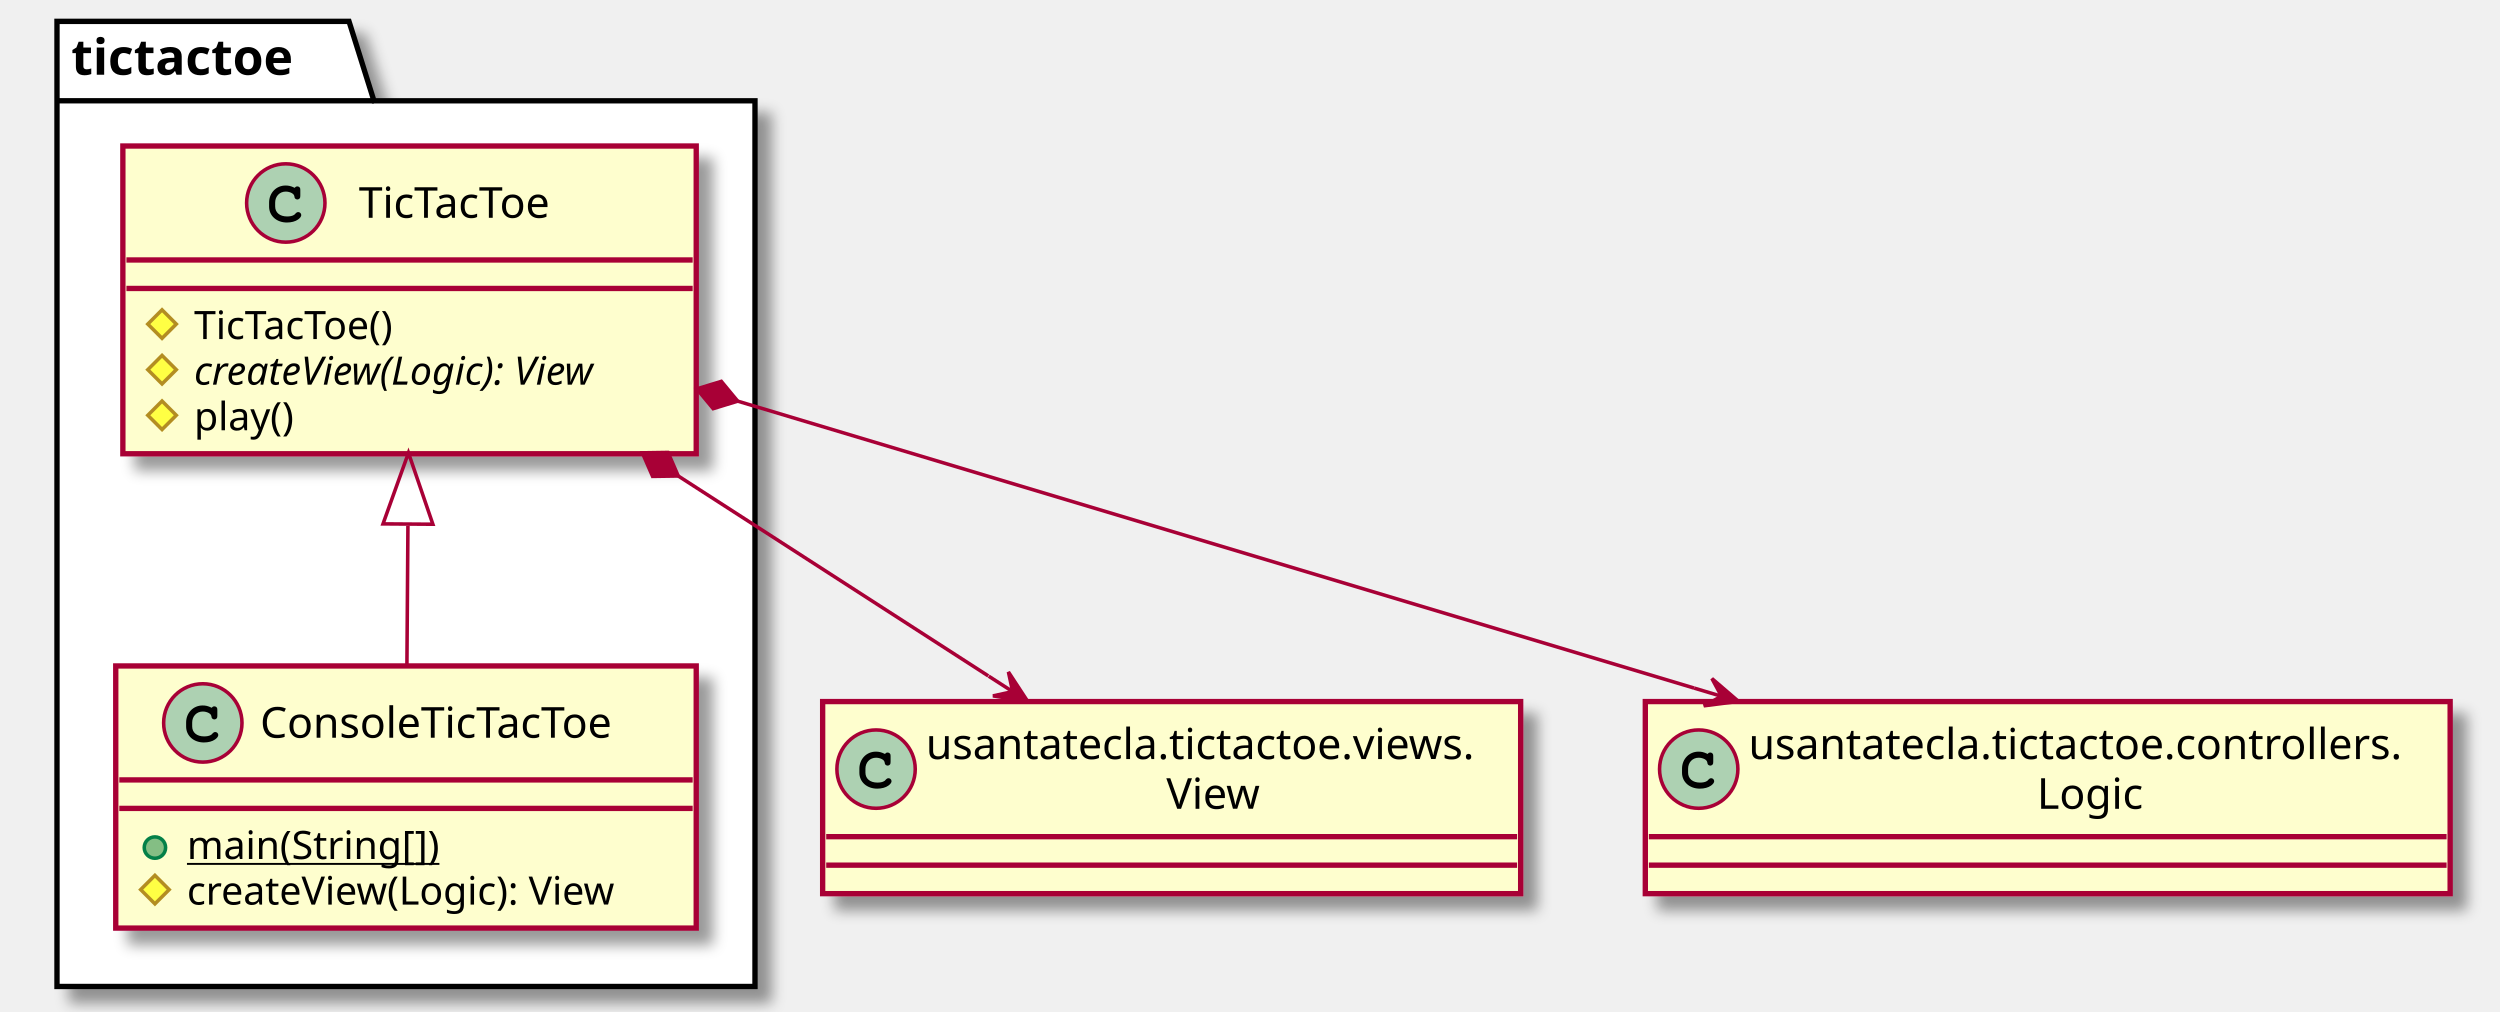
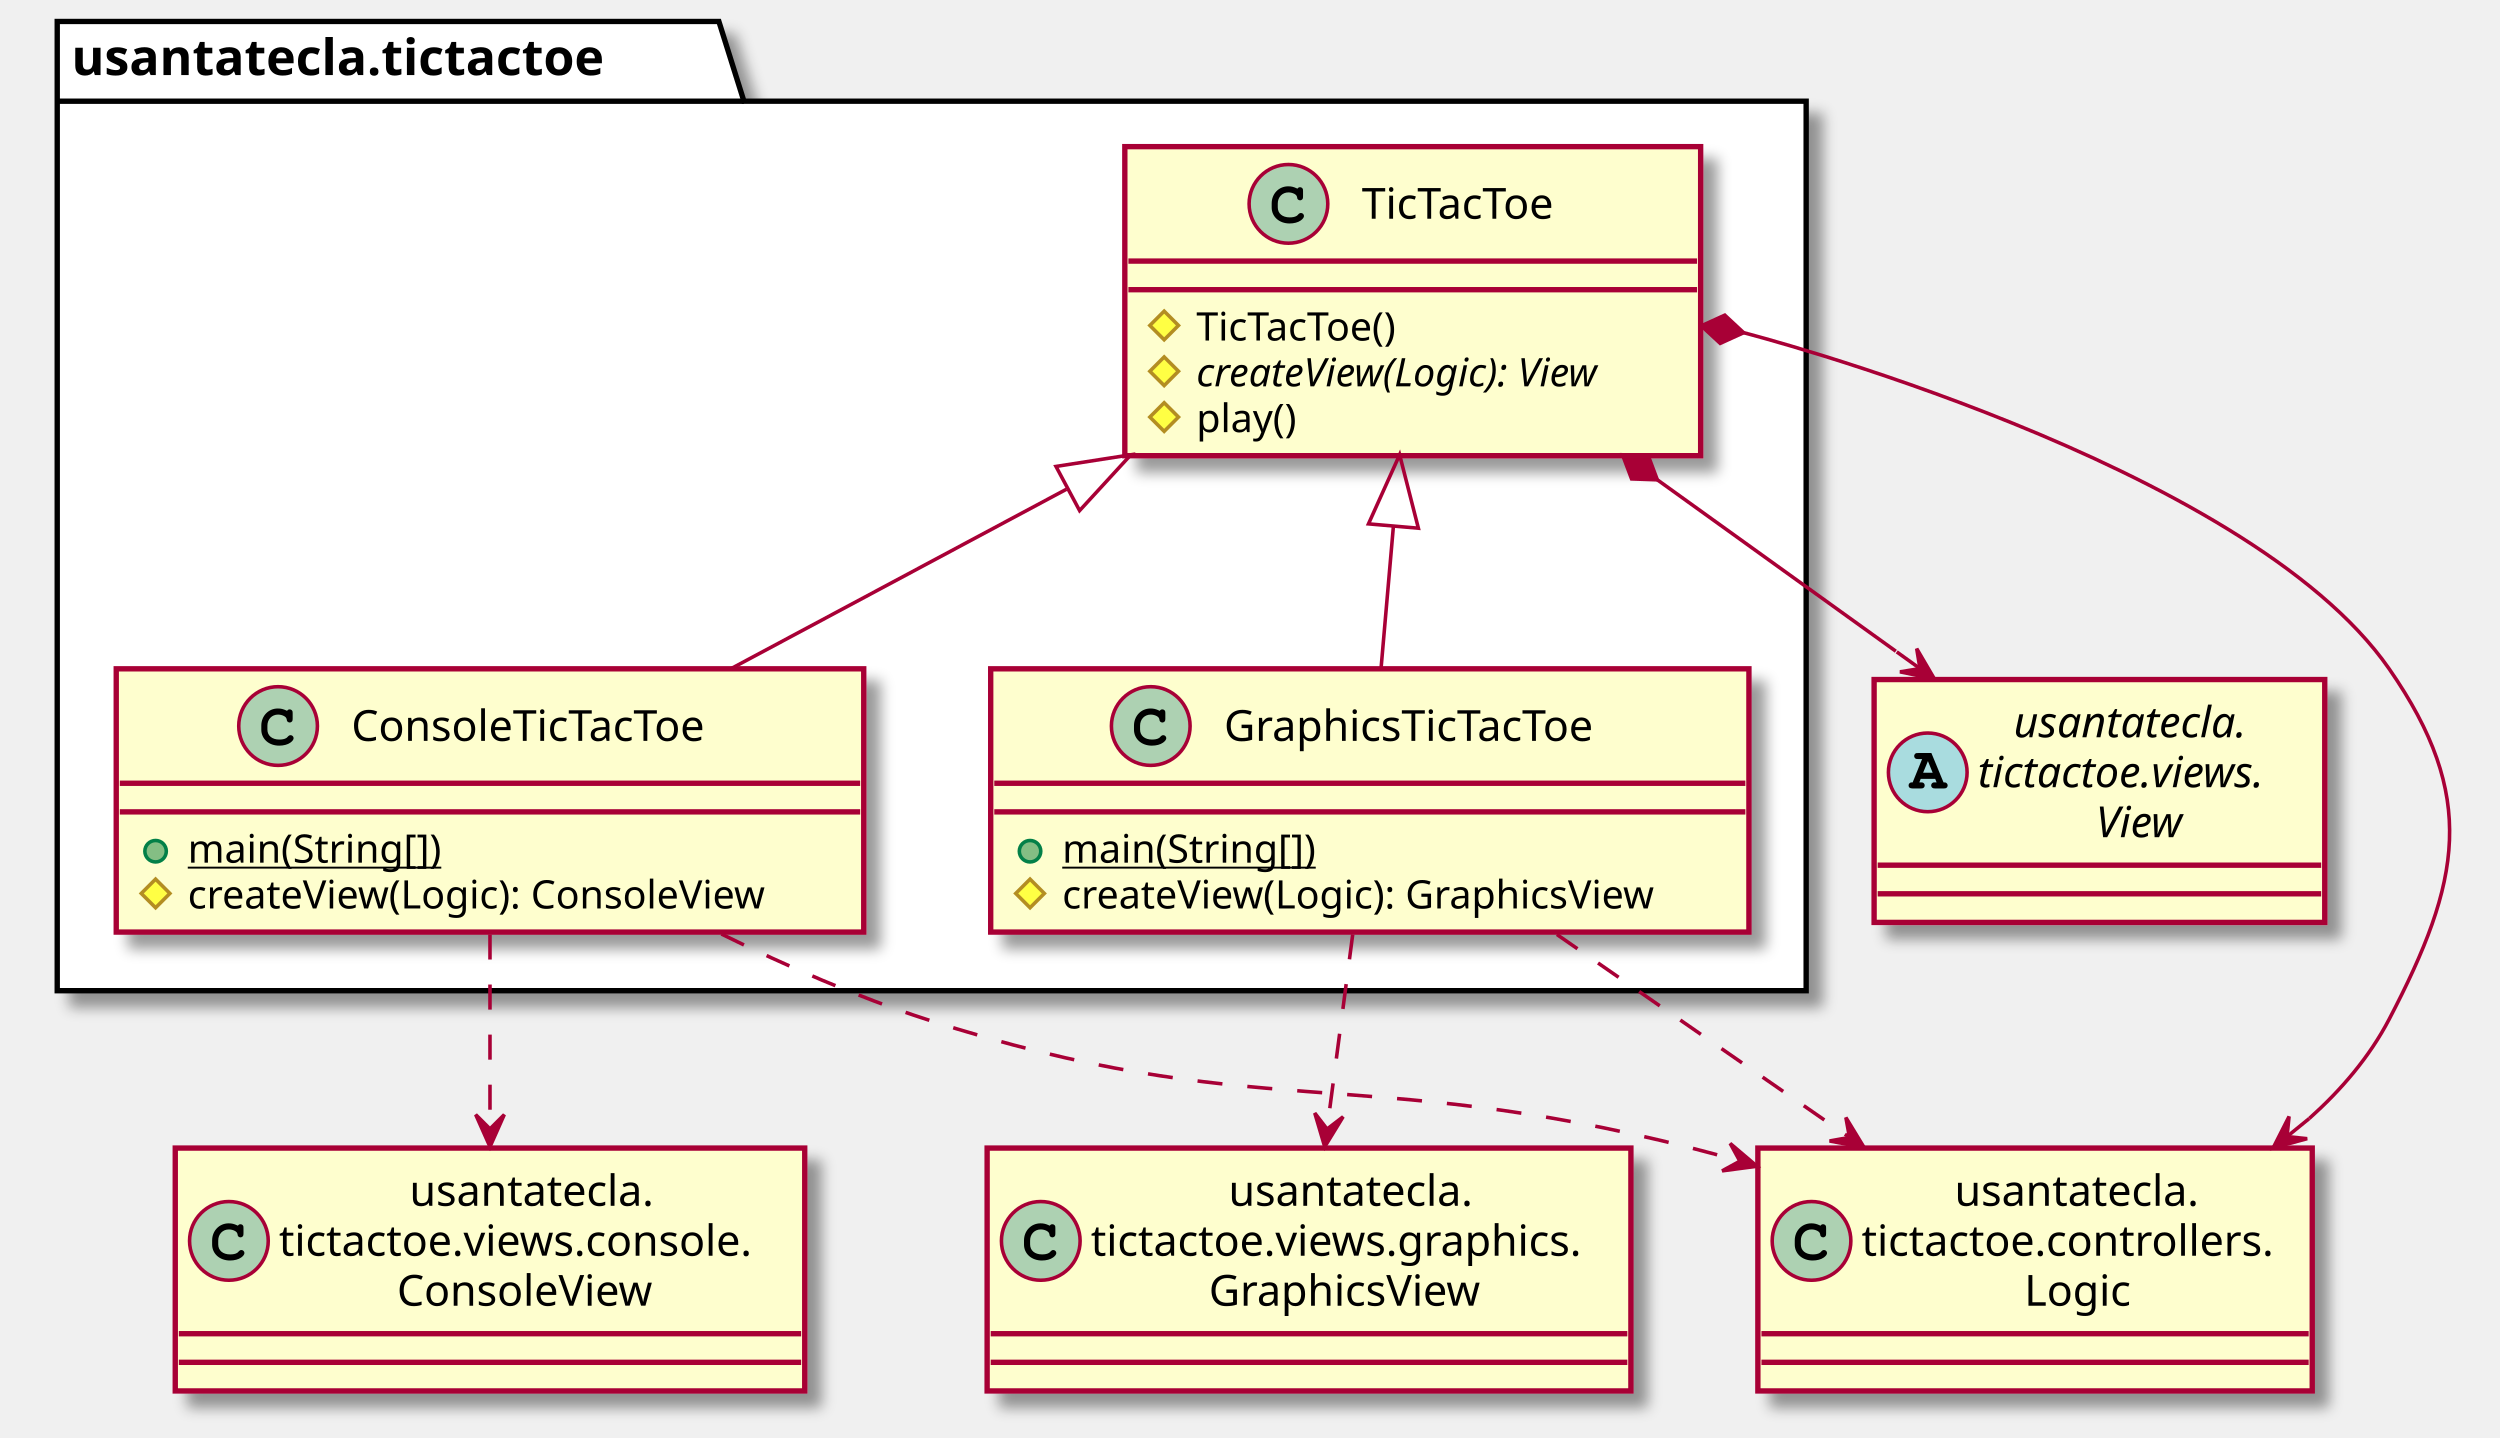
- <svg xmlns="http://www.w3.org/2000/svg" contentScriptType="application/ecmascript" contentStyleType="text/css" height="284px" preserveAspectRatio="none" style="width:702px;height:284px;" version="1.1" viewBox="0 0 702 284" width="702px" zoomAndPan="magnify">
+ <svg xmlns="http://www.w3.org/2000/svg" contentScriptType="application/ecmascript" contentStyleType="text/css" height="402px" preserveAspectRatio="none" style="width:699px;height:402px;" version="1.1" viewBox="0 0 699 402" width="699px" zoomAndPan="magnify">
  <defs>
-     <filter height="300%" id="f1jcfotr7wjt4y" width="300%" x="-1" y="-1">
+     <filter height="300%" id="fpc7ztwq0hxrx" width="300%" x="-1" y="-1">
      <feGaussianBlur result="blurOut" stdDeviation="2.0" />
      <feColorMatrix in="blurOut" result="blurOut2" type="matrix" values="0 0 0 0 0 0 0 0 0 0 0 0 0 0 0 0 0 0 .4 0" />
      <feOffset dx="4.0" dy="4.0" in="blurOut2" result="blurOut3" />
      <feBlend in="SourceGraphic" in2="blurOut3" mode="normal" />
    </filter>
  </defs>
  <g>
-     <polygon fill="#FFFFFF" filter="url(#f1jcfotr7wjt4y)" points="16,6,98,6,105,28.297,212,28.297,212,277,16,277,16,6" style="stroke:#000000;stroke-width:1.5;" />
-     <line style="stroke:#000000;stroke-width:1.5;" x1="16" x2="105" y1="28.297" y2="28.297" />
-     <text fill="#000000" font-family="sans-serif" font-size="14" font-weight="bold" lengthAdjust="spacingAndGlyphs" textLength="76" x="20" y="20.995">tictactoe</text>
-     <rect codeLine="4" fill="#FEFECE" filter="url(#f1jcfotr7wjt4y)" height="86.414" id="tictactoe.TicTacToe" style="stroke:#A80036;stroke-width:1.5;" width="161" x="34.5" y="41" />
-     <ellipse cx="80.25" cy="57" fill="#ADD1B2" rx="11" ry="11" style="stroke:#A80036;stroke-width:1.0;" />
-     <path d="M82.594,52.672 C81.656,52.234 81.062,52.094 80.188,52.094 C77.562,52.094 75.562,54.172 75.562,56.891 L75.562,58.016 C75.562,60.594 77.672,62.484 80.562,62.484 C81.781,62.484 82.938,62.188 83.688,61.641 C84.266,61.234 84.594,60.781 84.594,60.391 C84.594,59.938 84.203,59.547 83.734,59.547 C83.516,59.547 83.312,59.625 83.125,59.812 C82.672,60.297 82.672,60.297 82.484,60.391 C82.062,60.656 81.375,60.781 80.609,60.781 C78.562,60.781 77.266,59.688 77.266,57.984 L77.266,56.891 C77.266,55.109 78.516,53.797 80.25,53.797 C80.828,53.797 81.438,53.953 81.906,54.203 C82.391,54.484 82.562,54.703 82.656,55.109 C82.719,55.516 82.75,55.641 82.891,55.766 C83.031,55.906 83.266,56.016 83.484,56.016 C83.75,56.016 84.016,55.875 84.188,55.656 C84.297,55.5 84.328,55.312 84.328,54.891 L84.328,53.469 C84.328,53.031 84.312,52.906 84.219,52.75 C84.062,52.484 83.781,52.344 83.484,52.344 C83.188,52.344 82.984,52.438 82.766,52.75 L82.594,52.672 Z " fill="#000000" />
-     <text fill="#000000" font-family="sans-serif" font-size="12" lengthAdjust="spacingAndGlyphs" textLength="61" x="100.75" y="61.154">TicTacToe</text>
-     <line style="stroke:#A80036;stroke-width:1.5;" x1="35.5" x2="194.5" y1="73" y2="73" />
-     <line style="stroke:#A80036;stroke-width:1.5;" x1="35.5" x2="194.5" y1="81" y2="81" />
-     <polygon fill="#FFFF44" points="45.5,87,49.5,91,45.5,95,41.5,91" style="stroke:#B38D22;stroke-width:1.0;" />
-     <text fill="#000000" font-family="sans-serif" font-size="11" lengthAdjust="spacingAndGlyphs" textLength="66" x="54.5" y="95.21">TicTacToe()</text>
-     <polygon fill="#FFFF44" points="45.5,99.805,49.5,103.805,45.5,107.805,41.5,103.805" style="stroke:#B38D22;stroke-width:1.0;" />
-     <text fill="#000000" font-family="sans-serif" font-size="11" font-style="italic" lengthAdjust="spacingAndGlyphs" textLength="135" x="54.5" y="108.015">createView(Logic): View</text>
-     <polygon fill="#FFFF44" points="45.5,112.609,49.5,116.609,45.5,120.609,41.5,116.609" style="stroke:#B38D22;stroke-width:1.0;" />
-     <text fill="#000000" font-family="sans-serif" font-size="11" lengthAdjust="spacingAndGlyphs" textLength="32" x="54.5" y="120.82">play()</text>
-     <rect codeLine="12" fill="#FEFECE" filter="url(#f1jcfotr7wjt4y)" height="73.609" id="tictactoe.ConsoleTicTacToe" style="stroke:#A80036;stroke-width:1.5;" width="163" x="32.5" y="187" />
-     <ellipse cx="56.95" cy="203" fill="#ADD1B2" rx="11" ry="11" style="stroke:#A80036;stroke-width:1.0;" />
-     <path d="M59.294,198.672 C58.356,198.234 57.763,198.094 56.888,198.094 C54.263,198.094 52.263,200.172 52.263,202.891 L52.263,204.016 C52.263,206.594 54.372,208.484 57.263,208.484 C58.481,208.484 59.638,208.188 60.388,207.641 C60.966,207.234 61.294,206.781 61.294,206.391 C61.294,205.938 60.903,205.547 60.434,205.547 C60.216,205.547 60.013,205.625 59.825,205.812 C59.372,206.297 59.372,206.297 59.184,206.391 C58.763,206.656 58.075,206.781 57.309,206.781 C55.263,206.781 53.966,205.688 53.966,203.984 L53.966,202.891 C53.966,201.109 55.216,199.797 56.95,199.797 C57.528,199.797 58.138,199.953 58.606,200.203 C59.091,200.484 59.263,200.703 59.356,201.109 C59.419,201.516 59.45,201.641 59.591,201.766 C59.731,201.906 59.966,202.016 60.184,202.016 C60.45,202.016 60.716,201.875 60.888,201.656 C60.997,201.5 61.028,201.312 61.028,200.891 L61.028,199.469 C61.028,199.031 61.013,198.906 60.919,198.75 C60.763,198.484 60.481,198.344 60.184,198.344 C59.888,198.344 59.684,198.438 59.466,198.75 L59.294,198.672 Z " fill="#000000" />
-     <text fill="#000000" font-family="sans-serif" font-size="12" lengthAdjust="spacingAndGlyphs" textLength="110" x="73.05" y="207.154">ConsoleTicTacToe</text>
-     <line style="stroke:#A80036;stroke-width:1.5;" x1="33.5" x2="194.5" y1="219" y2="219" />
-     <line style="stroke:#A80036;stroke-width:1.5;" x1="33.5" x2="194.5" y1="227" y2="227" />
+     <polygon fill="#FFFFFF" filter="url(#fpc7ztwq0hxrx)" points="16,6,201,6,208,28.297,505,28.297,505,277,16,277,16,6" style="stroke:#000000;stroke-width:1.5;" />
+     <line style="stroke:#000000;stroke-width:1.5;" x1="16" x2="208" y1="28.297" y2="28.297" />
+     <text fill="#000000" font-family="sans-serif" font-size="14" font-weight="bold" lengthAdjust="spacingAndGlyphs" textLength="179" x="20" y="20.995">usantatecla.tictactoe</text>
+     <rect codeLine="6" fill="#FEFECE" filter="url(#fpc7ztwq0hxrx)" height="86.414" id="usantatecla.tictactoe.TicTacToe" style="stroke:#A80036;stroke-width:1.5;" width="161" x="314.5" y="41" />
+     <ellipse cx="360.25" cy="57" fill="#ADD1B2" rx="11" ry="11" style="stroke:#A80036;stroke-width:1.0;" />
+     <path d="M362.594,52.672 C361.656,52.234 361.062,52.094 360.188,52.094 C357.562,52.094 355.562,54.172 355.562,56.891 L355.562,58.016 C355.562,60.594 357.672,62.484 360.562,62.484 C361.781,62.484 362.938,62.188 363.688,61.641 C364.266,61.234 364.594,60.781 364.594,60.391 C364.594,59.938 364.203,59.547 363.734,59.547 C363.516,59.547 363.312,59.625 363.125,59.812 C362.672,60.297 362.672,60.297 362.484,60.391 C362.062,60.656 361.375,60.781 360.609,60.781 C358.562,60.781 357.266,59.688 357.266,57.984 L357.266,56.891 C357.266,55.109 358.516,53.797 360.25,53.797 C360.828,53.797 361.438,53.953 361.906,54.203 C362.391,54.484 362.562,54.703 362.656,55.109 C362.719,55.516 362.75,55.641 362.891,55.766 C363.031,55.906 363.266,56.016 363.484,56.016 C363.75,56.016 364.016,55.875 364.188,55.656 C364.297,55.5 364.328,55.312 364.328,54.891 L364.328,53.469 C364.328,53.031 364.312,52.906 364.219,52.75 C364.062,52.484 363.781,52.344 363.484,52.344 C363.188,52.344 362.984,52.438 362.766,52.75 L362.594,52.672 Z " fill="#000000" />
+     <text fill="#000000" font-family="sans-serif" font-size="12" lengthAdjust="spacingAndGlyphs" textLength="61" x="380.75" y="61.154">TicTacToe</text>
+     <line style="stroke:#A80036;stroke-width:1.5;" x1="315.5" x2="474.5" y1="73" y2="73" />
+     <line style="stroke:#A80036;stroke-width:1.5;" x1="315.5" x2="474.5" y1="81" y2="81" />
+     <polygon fill="#FFFF44" points="325.5,87,329.5,91,325.5,95,321.5,91" style="stroke:#B38D22;stroke-width:1.0;" />
+     <text fill="#000000" font-family="sans-serif" font-size="11" lengthAdjust="spacingAndGlyphs" textLength="66" x="334.5" y="95.21">TicTacToe()</text>
+     <polygon fill="#FFFF44" points="325.5,99.805,329.5,103.805,325.5,107.805,321.5,103.805" style="stroke:#B38D22;stroke-width:1.0;" />
+     <text fill="#000000" font-family="sans-serif" font-size="11" font-style="italic" lengthAdjust="spacingAndGlyphs" textLength="135" x="334.5" y="108.015">createView(Logic): View</text>
+     <polygon fill="#FFFF44" points="325.5,112.609,329.5,116.609,325.5,120.609,321.5,116.609" style="stroke:#B38D22;stroke-width:1.0;" />
+     <text fill="#000000" font-family="sans-serif" font-size="11" lengthAdjust="spacingAndGlyphs" textLength="32" x="334.5" y="120.82">play()</text>
+     <rect codeLine="14" fill="#FEFECE" filter="url(#fpc7ztwq0hxrx)" height="73.609" id="usantatecla.tictactoe.ConsoleTicTacToe" style="stroke:#A80036;stroke-width:1.5;" width="209" x="32.5" y="187" />
+     <ellipse cx="77.75" cy="203" fill="#ADD1B2" rx="11" ry="11" style="stroke:#A80036;stroke-width:1.0;" />
+     <path d="M80.094,198.672 C79.156,198.234 78.562,198.094 77.688,198.094 C75.062,198.094 73.062,200.172 73.062,202.891 L73.062,204.016 C73.062,206.594 75.172,208.484 78.062,208.484 C79.281,208.484 80.438,208.188 81.188,207.641 C81.766,207.234 82.094,206.781 82.094,206.391 C82.094,205.938 81.703,205.547 81.234,205.547 C81.016,205.547 80.812,205.625 80.625,205.812 C80.172,206.297 80.172,206.297 79.984,206.391 C79.562,206.656 78.875,206.781 78.109,206.781 C76.062,206.781 74.766,205.688 74.766,203.984 L74.766,202.891 C74.766,201.109 76.016,199.797 77.75,199.797 C78.328,199.797 78.938,199.953 79.406,200.203 C79.891,200.484 80.062,200.703 80.156,201.109 C80.219,201.516 80.25,201.641 80.391,201.766 C80.531,201.906 80.766,202.016 80.984,202.016 C81.25,202.016 81.516,201.875 81.688,201.656 C81.797,201.5 81.828,201.312 81.828,200.891 L81.828,199.469 C81.828,199.031 81.812,198.906 81.719,198.75 C81.562,198.484 81.281,198.344 80.984,198.344 C80.688,198.344 80.484,198.438 80.266,198.75 L80.094,198.672 Z " fill="#000000" />
+     <text fill="#000000" font-family="sans-serif" font-size="12" lengthAdjust="spacingAndGlyphs" textLength="110" x="98.25" y="207.154">ConsoleTicTacToe</text>
+     <line style="stroke:#A80036;stroke-width:1.5;" x1="33.5" x2="240.5" y1="219" y2="219" />
+     <line style="stroke:#A80036;stroke-width:1.5;" x1="33.5" x2="240.5" y1="227" y2="227" />
    <ellipse cx="43.5" cy="238" fill="#84BE84" rx="3" ry="3" style="stroke:#038048;stroke-width:1.0;" />
    <text fill="#000000" font-family="sans-serif" font-size="11" lengthAdjust="spacingAndGlyphs" text-decoration="underline" textLength="77" x="52.5" y="241.21">main(String[])</text>
    <polygon fill="#FFFF44" points="43.5,245.805,47.5,249.805,43.5,253.805,39.5,249.805" style="stroke:#B38D22;stroke-width:1.0;" />
-     <text fill="#000000" font-family="sans-serif" font-size="11" lengthAdjust="spacingAndGlyphs" textLength="137" x="52.5" y="254.015">createView(Logic): View</text>
-     <rect codeLine="1" fill="#FEFECE" filter="url(#f1jcfotr7wjt4y)" height="53.938" id="View" style="stroke:#A80036;stroke-width:1.5;" width="196" x="231" y="197" />
-     <ellipse cx="246" cy="215.969" fill="#ADD1B2" rx="11" ry="11" style="stroke:#A80036;stroke-width:1.0;" />
-     <path d="M248.344,211.641 C247.406,211.203 246.812,211.062 245.938,211.062 C243.312,211.062 241.312,213.141 241.312,215.859 L241.312,216.984 C241.312,219.562 243.422,221.453 246.312,221.453 C247.531,221.453 248.688,221.156 249.438,220.609 C250.016,220.203 250.344,219.75 250.344,219.359 C250.344,218.906 249.953,218.516 249.484,218.516 C249.266,218.516 249.062,218.594 248.875,218.781 C248.422,219.266 248.422,219.266 248.234,219.359 C247.812,219.625 247.125,219.75 246.359,219.75 C244.312,219.75 243.016,218.656 243.016,216.953 L243.016,215.859 C243.016,214.078 244.266,212.766 246,212.766 C246.578,212.766 247.188,212.922 247.656,213.172 C248.141,213.453 248.312,213.672 248.406,214.078 C248.469,214.484 248.5,214.609 248.641,214.734 C248.781,214.875 249.016,214.984 249.234,214.984 C249.5,214.984 249.766,214.844 249.938,214.625 C250.047,214.469 250.078,214.281 250.078,213.859 L250.078,212.438 C250.078,212 250.062,211.875 249.969,211.719 C249.812,211.453 249.531,211.312 249.234,211.312 C248.938,211.312 248.734,211.406 248.516,211.719 L248.344,211.641 Z " fill="#000000" />
-     <text fill="#000000" font-family="sans-serif" font-size="12" lengthAdjust="spacingAndGlyphs" textLength="164" x="260" y="213.139">usantatecla.tictactoe.views.</text>
-     <text fill="#000000" font-family="sans-serif" font-size="12" lengthAdjust="spacingAndGlyphs" textLength="29" x="327.5" y="227.107">View</text>
-     <line style="stroke:#A80036;stroke-width:1.5;" x1="232" x2="426" y1="234.938" y2="234.938" />
-     <line style="stroke:#A80036;stroke-width:1.5;" x1="232" x2="426" y1="242.938" y2="242.938" />
-     <rect codeLine="2" fill="#FEFECE" filter="url(#f1jcfotr7wjt4y)" height="53.938" id="Logic" style="stroke:#A80036;stroke-width:1.5;" width="226" x="462" y="197" />
-     <ellipse cx="477" cy="215.969" fill="#ADD1B2" rx="11" ry="11" style="stroke:#A80036;stroke-width:1.0;" />
-     <path d="M479.344,211.641 C478.406,211.203 477.812,211.062 476.938,211.062 C474.312,211.062 472.312,213.141 472.312,215.859 L472.312,216.984 C472.312,219.562 474.422,221.453 477.312,221.453 C478.531,221.453 479.688,221.156 480.438,220.609 C481.016,220.203 481.344,219.75 481.344,219.359 C481.344,218.906 480.953,218.516 480.484,218.516 C480.266,218.516 480.062,218.594 479.875,218.781 C479.422,219.266 479.422,219.266 479.234,219.359 C478.812,219.625 478.125,219.75 477.359,219.75 C475.312,219.75 474.016,218.656 474.016,216.953 L474.016,215.859 C474.016,214.078 475.266,212.766 477,212.766 C477.578,212.766 478.188,212.922 478.656,213.172 C479.141,213.453 479.312,213.672 479.406,214.078 C479.469,214.484 479.5,214.609 479.641,214.734 C479.781,214.875 480.016,214.984 480.234,214.984 C480.5,214.984 480.766,214.844 480.938,214.625 C481.047,214.469 481.078,214.281 481.078,213.859 L481.078,212.438 C481.078,212 481.062,211.875 480.969,211.719 C480.812,211.453 480.531,211.312 480.234,211.312 C479.938,211.312 479.734,211.406 479.516,211.719 L479.344,211.641 Z " fill="#000000" />
-     <text fill="#000000" font-family="sans-serif" font-size="12" lengthAdjust="spacingAndGlyphs" textLength="194" x="491" y="213.139">usantatecla.tictactoe.controllers.</text>
-     <text fill="#000000" font-family="sans-serif" font-size="12" lengthAdjust="spacingAndGlyphs" textLength="32" x="572" y="227.107">Logic</text>
-     <line style="stroke:#A80036;stroke-width:1.5;" x1="463" x2="687" y1="234.938" y2="234.938" />
-     <line style="stroke:#A80036;stroke-width:1.5;" x1="463" x2="687" y1="242.938" y2="242.938" />
-     <path codeLine="9" d="M190.455,133.657 C190.455,133.657 251.695,173.149 277.515,189.799 " fill="none" id="tictactoe.TicTacToe-View" style="stroke:#A80036;stroke-width:1.0;" />
-     <polygon fill="#A80036" points="288.556,196.919,283.16,188.68,284.354,194.209,278.825,195.403,288.556,196.919" style="stroke:#A80036;stroke-width:1.0;" />
-     <line style="stroke:#A80036;stroke-width:1.0;" x1="284.354" x2="277.63" y1="194.209" y2="189.874" />
-     <polygon fill="#A80036" points="180.37,127.154,183.245,133.767,190.455,133.657,187.58,127.044,180.37,127.154" style="stroke:#A80036;stroke-width:1.0;" />
-     <path codeLine="10" d="M207.146,112.643 C207.146,112.643 396.361,169.408 475.716,193.215 " fill="none" id="tictactoe.TicTacToe-Logic" style="stroke:#A80036;stroke-width:1.0;" />
-     <polygon fill="#A80036" points="488.176,196.953,480.705,190.535,483.387,195.516,478.406,198.198,488.176,196.953" style="stroke:#A80036;stroke-width:1.0;" />
-     <line style="stroke:#A80036;stroke-width:1.0;" x1="483.387" x2="475.724" y1="195.516" y2="193.217" />
-     <polygon fill="#A80036" points="195.652,109.196,200.25,114.751,207.146,112.643,202.548,107.088,195.652,109.196" style="stroke:#A80036;stroke-width:1.0;" />
-     <path codeLine="16" d="M114.546,147.623 C114.449,161.004 114.35,174.707 114.263,186.697 " fill="none" id="tictactoe.TicTacToe-backto-tictactoe.ConsoleTicTacToe" style="stroke:#A80036;stroke-width:1.0;" />
-     <polygon fill="none" points="107.55,147.103,114.695,127.154,121.549,147.205,107.55,147.103" style="stroke:#A80036;stroke-width:1.0;" />
+     <text fill="#000000" font-family="sans-serif" font-size="11" lengthAdjust="spacingAndGlyphs" textLength="183" x="52.5" y="254.015">createView(Logic): ConsoleView</text>
+     <rect codeLine="22" fill="#FEFECE" filter="url(#fpc7ztwq0hxrx)" height="73.609" id="usantatecla.tictactoe.GraphicsTicTacToe" style="stroke:#A80036;stroke-width:1.5;" width="212" x="277" y="187" />
+     <ellipse cx="321.75" cy="203" fill="#ADD1B2" rx="11" ry="11" style="stroke:#A80036;stroke-width:1.0;" />
+     <path d="M324.094,198.672 C323.156,198.234 322.562,198.094 321.688,198.094 C319.062,198.094 317.062,200.172 317.062,202.891 L317.062,204.016 C317.062,206.594 319.172,208.484 322.062,208.484 C323.281,208.484 324.438,208.188 325.188,207.641 C325.766,207.234 326.094,206.781 326.094,206.391 C326.094,205.938 325.703,205.547 325.234,205.547 C325.016,205.547 324.812,205.625 324.625,205.812 C324.172,206.297 324.172,206.297 323.984,206.391 C323.562,206.656 322.875,206.781 322.109,206.781 C320.062,206.781 318.766,205.688 318.766,203.984 L318.766,202.891 C318.766,201.109 320.016,199.797 321.75,199.797 C322.328,199.797 322.938,199.953 323.406,200.203 C323.891,200.484 324.062,200.703 324.156,201.109 C324.219,201.516 324.25,201.641 324.391,201.766 C324.531,201.906 324.766,202.016 324.984,202.016 C325.25,202.016 325.516,201.875 325.688,201.656 C325.797,201.5 325.828,201.312 325.828,200.891 L325.828,199.469 C325.828,199.031 325.812,198.906 325.719,198.75 C325.562,198.484 325.281,198.344 324.984,198.344 C324.688,198.344 324.484,198.438 324.266,198.75 L324.094,198.672 Z " fill="#000000" />
+     <text fill="#000000" font-family="sans-serif" font-size="12" lengthAdjust="spacingAndGlyphs" textLength="114" x="342.25" y="207.154">GraphicsTicTacToe</text>
+     <line style="stroke:#A80036;stroke-width:1.5;" x1="278" x2="488" y1="219" y2="219" />
+     <line style="stroke:#A80036;stroke-width:1.5;" x1="278" x2="488" y1="227" y2="227" />
+     <ellipse cx="288" cy="238" fill="#84BE84" rx="3" ry="3" style="stroke:#038048;stroke-width:1.0;" />
+     <text fill="#000000" font-family="sans-serif" font-size="11" lengthAdjust="spacingAndGlyphs" text-decoration="underline" textLength="77" x="297" y="241.21">main(String[])</text>
+     <polygon fill="#FFFF44" points="288,245.805,292,249.805,288,253.805,284,249.805" style="stroke:#B38D22;stroke-width:1.0;" />
+     <text fill="#000000" font-family="sans-serif" font-size="11" lengthAdjust="spacingAndGlyphs" textLength="186" x="297" y="254.015">createView(Logic): GraphicsView</text>
+     <rect codeLine="1" fill="#FEFECE" filter="url(#fpc7ztwq0hxrx)" height="67.906" id="View" style="stroke:#A80036;stroke-width:1.5;" width="126" x="524" y="190" />
+     <ellipse cx="539" cy="215.953" fill="#A9DCDF" rx="11" ry="11" style="stroke:#A80036;stroke-width:1.0;" />
+     <path d="M541.078,217.766 L541.469,218.75 L541.078,218.75 C540.625,218.75 540.516,218.766 540.359,218.875 C540.109,219.031 539.953,219.312 539.953,219.609 C539.953,219.875 540.094,220.125 540.312,220.281 C540.453,220.406 540.656,220.453 541.078,220.453 L543.438,220.453 C543.797,220.453 544.016,220.422 544.156,220.328 C544.406,220.188 544.562,219.891 544.562,219.609 C544.562,219.328 544.422,219.078 544.203,218.922 C544.031,218.781 543.875,218.75 543.406,218.75 L540.016,210.547 L536.344,210.547 C535.891,210.547 535.766,210.562 535.609,210.656 C535.359,210.828 535.203,211.109 535.203,211.391 C535.203,211.672 535.344,211.922 535.562,212.094 C535.734,212.203 535.906,212.234 536.344,212.234 L537.422,212.234 L534.781,218.75 C534.359,218.75 534.203,218.766 534.047,218.875 C533.797,219.031 533.641,219.312 533.641,219.609 C533.641,220.172 534.016,220.453 534.766,220.453 L537.031,220.453 C537.391,220.453 537.609,220.422 537.734,220.328 C538,220.188 538.141,219.891 538.141,219.609 C538.141,219.328 538.016,219.078 537.797,218.906 C537.625,218.781 537.484,218.75 537.031,218.75 L536.641,218.75 L537.031,217.766 L541.078,217.766 Z M540.375,216.062 L537.703,216.062 L539.047,212.797 L540.375,216.062 Z " fill="#000000" />
+     <text fill="#000000" font-family="sans-serif" font-size="12" font-style="italic" lengthAdjust="spacingAndGlyphs" textLength="74" x="563" y="206.139">usantatecla.</text>
+     <text fill="#000000" font-family="sans-serif" font-size="12" font-style="italic" lengthAdjust="spacingAndGlyphs" textLength="94" x="553" y="220.107">tictactoe.views.</text>
+     <text fill="#000000" font-family="sans-serif" font-size="12" font-style="italic" lengthAdjust="spacingAndGlyphs" textLength="28" x="586" y="234.076">View</text>
+     <line style="stroke:#A80036;stroke-width:1.5;" x1="525" x2="649" y1="241.906" y2="241.906" />
+     <line style="stroke:#A80036;stroke-width:1.5;" x1="525" x2="649" y1="249.906" y2="249.906" />
+     <rect codeLine="2" fill="#FEFECE" filter="url(#fpc7ztwq0hxrx)" height="67.906" id="ConsoleView" style="stroke:#A80036;stroke-width:1.5;" width="176" x="49" y="321" />
+     <ellipse cx="64" cy="346.953" fill="#ADD1B2" rx="11" ry="11" style="stroke:#A80036;stroke-width:1.0;" />
+     <path d="M66.344,342.625 C65.406,342.188 64.812,342.047 63.938,342.047 C61.312,342.047 59.312,344.125 59.312,346.844 L59.312,347.969 C59.312,350.547 61.422,352.438 64.312,352.438 C65.531,352.438 66.688,352.141 67.438,351.594 C68.016,351.188 68.344,350.734 68.344,350.344 C68.344,349.891 67.953,349.5 67.484,349.5 C67.266,349.5 67.062,349.578 66.875,349.766 C66.422,350.25 66.422,350.25 66.234,350.344 C65.812,350.609 65.125,350.734 64.359,350.734 C62.312,350.734 61.016,349.641 61.016,347.938 L61.016,346.844 C61.016,345.062 62.266,343.75 64,343.75 C64.578,343.75 65.188,343.906 65.656,344.156 C66.141,344.438 66.312,344.656 66.406,345.062 C66.469,345.469 66.5,345.594 66.641,345.719 C66.781,345.859 67.016,345.969 67.234,345.969 C67.5,345.969 67.766,345.828 67.938,345.609 C68.047,345.453 68.078,345.266 68.078,344.844 L68.078,343.422 C68.078,342.984 68.062,342.859 67.969,342.703 C67.812,342.438 67.531,342.297 67.234,342.297 C66.938,342.297 66.734,342.391 66.516,342.703 L66.344,342.625 Z " fill="#000000" />
+     <text fill="#000000" font-family="sans-serif" font-size="12" lengthAdjust="spacingAndGlyphs" textLength="71" x="114.5" y="337.139">usantatecla.</text>
+     <text fill="#000000" font-family="sans-serif" font-size="12" lengthAdjust="spacingAndGlyphs" textLength="144" x="78" y="351.107">tictactoe.views.console.</text>
+     <text fill="#000000" font-family="sans-serif" font-size="12" lengthAdjust="spacingAndGlyphs" textLength="78" x="111" y="365.076">ConsoleView</text>
+     <line style="stroke:#A80036;stroke-width:1.5;" x1="50" x2="224" y1="372.906" y2="372.906" />
+     <line style="stroke:#A80036;stroke-width:1.5;" x1="50" x2="224" y1="380.906" y2="380.906" />
+     <rect codeLine="3" fill="#FEFECE" filter="url(#fpc7ztwq0hxrx)" height="67.906" id="GraphicsView" style="stroke:#A80036;stroke-width:1.5;" width="180" x="276" y="321" />
+     <ellipse cx="291" cy="346.953" fill="#ADD1B2" rx="11" ry="11" style="stroke:#A80036;stroke-width:1.0;" />
+     <path d="M293.344,342.625 C292.406,342.188 291.812,342.047 290.938,342.047 C288.312,342.047 286.312,344.125 286.312,346.844 L286.312,347.969 C286.312,350.547 288.422,352.438 291.312,352.438 C292.531,352.438 293.688,352.141 294.438,351.594 C295.016,351.188 295.344,350.734 295.344,350.344 C295.344,349.891 294.953,349.5 294.484,349.5 C294.266,349.5 294.062,349.578 293.875,349.766 C293.422,350.25 293.422,350.25 293.234,350.344 C292.812,350.609 292.125,350.734 291.359,350.734 C289.312,350.734 288.016,349.641 288.016,347.938 L288.016,346.844 C288.016,345.062 289.266,343.75 291,343.75 C291.578,343.75 292.188,343.906 292.656,344.156 C293.141,344.438 293.312,344.656 293.406,345.062 C293.469,345.469 293.5,345.594 293.641,345.719 C293.781,345.859 294.016,345.969 294.234,345.969 C294.5,345.969 294.766,345.828 294.938,345.609 C295.047,345.453 295.078,345.266 295.078,344.844 L295.078,343.422 C295.078,342.984 295.062,342.859 294.969,342.703 C294.812,342.438 294.531,342.297 294.234,342.297 C293.938,342.297 293.734,342.391 293.516,342.703 L293.344,342.625 Z " fill="#000000" />
+     <text fill="#000000" font-family="sans-serif" font-size="12" lengthAdjust="spacingAndGlyphs" textLength="71" x="343.5" y="337.139">usantatecla.</text>
+     <text fill="#000000" font-family="sans-serif" font-size="12" lengthAdjust="spacingAndGlyphs" textLength="148" x="305" y="351.107">tictactoe.views.graphics.</text>
+     <text fill="#000000" font-family="sans-serif" font-size="12" lengthAdjust="spacingAndGlyphs" textLength="82" x="338" y="365.076">GraphicsView</text>
+     <line style="stroke:#A80036;stroke-width:1.5;" x1="277" x2="455" y1="372.906" y2="372.906" />
+     <line style="stroke:#A80036;stroke-width:1.5;" x1="277" x2="455" y1="380.906" y2="380.906" />
+     <rect codeLine="4" fill="#FEFECE" filter="url(#fpc7ztwq0hxrx)" height="67.906" id="Logic" style="stroke:#A80036;stroke-width:1.5;" width="155" x="491.5" y="321" />
+     <ellipse cx="506.5" cy="346.953" fill="#ADD1B2" rx="11" ry="11" style="stroke:#A80036;stroke-width:1.0;" />
+     <path d="M508.844,342.625 C507.906,342.188 507.312,342.047 506.438,342.047 C503.812,342.047 501.812,344.125 501.812,346.844 L501.812,347.969 C501.812,350.547 503.922,352.438 506.812,352.438 C508.031,352.438 509.188,352.141 509.938,351.594 C510.516,351.188 510.844,350.734 510.844,350.344 C510.844,349.891 510.453,349.5 509.984,349.5 C509.766,349.5 509.562,349.578 509.375,349.766 C508.922,350.25 508.922,350.25 508.734,350.344 C508.312,350.609 507.625,350.734 506.859,350.734 C504.812,350.734 503.516,349.641 503.516,347.938 L503.516,346.844 C503.516,345.062 504.766,343.75 506.5,343.75 C507.078,343.75 507.688,343.906 508.156,344.156 C508.641,344.438 508.812,344.656 508.906,345.062 C508.969,345.469 509,345.594 509.141,345.719 C509.281,345.859 509.516,345.969 509.734,345.969 C510,345.969 510.266,345.828 510.438,345.609 C510.547,345.453 510.578,345.266 510.578,344.844 L510.578,343.422 C510.578,342.984 510.562,342.859 510.469,342.703 C510.312,342.438 510.031,342.297 509.734,342.297 C509.438,342.297 509.234,342.391 509.016,342.703 L508.844,342.625 Z " fill="#000000" />
+     <text fill="#000000" font-family="sans-serif" font-size="12" lengthAdjust="spacingAndGlyphs" textLength="71" x="546.5" y="337.139">usantatecla.</text>
+     <text fill="#000000" font-family="sans-serif" font-size="12" lengthAdjust="spacingAndGlyphs" textLength="123" x="520.5" y="351.107">tictactoe.controllers.</text>
+     <text fill="#000000" font-family="sans-serif" font-size="12" lengthAdjust="spacingAndGlyphs" textLength="32" x="566" y="365.076">Logic</text>
+     <line style="stroke:#A80036;stroke-width:1.5;" x1="492.5" x2="645.5" y1="372.906" y2="372.906" />
+     <line style="stroke:#A80036;stroke-width:1.5;" x1="492.5" x2="645.5" y1="380.906" y2="380.906" />
+     <path codeLine="11" d="M463.394,134.158 C463.394,134.158 509.455,167.264 530.074,182.084 " fill="none" id="usantatecla.tictactoe.TicTacToe-View" style="stroke:#A80036;stroke-width:1.0;" />
+     <polygon fill="#A80036" points="540.881,189.852,535.907,181.351,536.821,186.934,531.238,187.848,540.881,189.852" style="stroke:#A80036;stroke-width:1.0;" />
+     <line style="stroke:#A80036;stroke-width:1.0;" x1="536.821" x2="530.326" y1="186.934" y2="182.265" />
+     <polygon fill="#A80036" points="453.65,127.154,456.188,133.904,463.394,134.158,460.857,127.408,453.65,127.154" style="stroke:#A80036;stroke-width:1.0;" />
+     <path codeLine="12" d="M487.53,93.023 C487.53,93.023 627.876,129.176 668,187 C692.831,222.784 688.154,246.388 668,285 C662.518,295.502 654.628,304.731 645.661,312.738 " fill="none" id="usantatecla.tictactoe.TicTacToe-Logic" style="stroke:#A80036;stroke-width:1.0;" />
+     <polygon fill="#A80036" points="635.57,320.947,645.076,318.37,639.448,317.792,640.027,312.164,635.57,320.947" style="stroke:#A80036;stroke-width:1.0;" />
+     <line style="stroke:#A80036;stroke-width:1.0;" x1="639.448" x2="645.654" y1="317.792" y2="312.743" />
+     <polygon fill="#A80036" points="475.685,91.101,480.967,96.011,487.53,93.023,482.248,88.114,475.685,91.101" style="stroke:#A80036;stroke-width:1.0;" />
+     <path codeLine="18" d="M298.181,136.787 C266.966,153.484 233.065,171.617 204.444,186.925 " fill="none" id="usantatecla.tictactoe.TicTacToe-backto-usantatecla.tictactoe.ConsoleTicTacToe" style="stroke:#A80036;stroke-width:1.0;" />
+     <polygon fill="none" points="295.252,130.415,316.19,127.154,301.855,142.76,295.252,130.415" style="stroke:#A80036;stroke-width:1.0;" />
+     <path codeLine="19" d="M201.704,261.152 C219.806,270.059 239.793,278.808 259,285 C350.795,314.594 379.524,297.243 473,321 C477.39,322.116 481.867,323.34 486.368,324.64 " fill="none" id="usantatecla.tictactoe.ConsoleTicTacToe-to-Logic" style="stroke:#A80036;stroke-width:1.0;stroke-dasharray:7.0,7.0;" />
+     <polygon fill="#A80036" points="491.259,326.079,483.754,319.701,486.462,324.667,481.496,327.376,491.259,326.079" style="stroke:#A80036;stroke-width:1.0;" />
+     <path codeLine="20" d="M137,261.277 C137,278.161 137,298.258 137,315.42 " fill="none" id="usantatecla.tictactoe.ConsoleTicTacToe-to-ConsoleView" style="stroke:#A80036;stroke-width:1.0;stroke-dasharray:7.0,7.0;" />
+     <polygon fill="#A80036" points="137,320.644,141,311.644,137,315.644,133,311.644,137,320.644" style="stroke:#A80036;stroke-width:1.0;" />
+     <path codeLine="26" d="M389.596,147.145 C388.419,160.677 387.212,174.564 386.157,186.697 " fill="none" id="usantatecla.tictactoe.TicTacToe-backto-usantatecla.tictactoe.GraphicsTicTacToe" style="stroke:#A80036;stroke-width:1.0;" />
+     <polygon fill="none" points="382.628,146.473,391.334,127.154,396.575,147.686,382.628,146.473" style="stroke:#A80036;stroke-width:1.0;" />
+     <path codeLine="27" d="M435.306,261.277 C460.801,278.959 491.379,300.166 516.852,317.833 " fill="none" id="usantatecla.tictactoe.GraphicsTicTacToe-to-Logic" style="stroke:#A80036;stroke-width:1.0;stroke-dasharray:7.0,7.0;" />
+     <polygon fill="#A80036" points="521.22,320.862,516.105,312.446,517.112,318.013,511.545,319.019,521.22,320.862" style="stroke:#A80036;stroke-width:1.0;" />
+     <path codeLine="28" d="M378.219,261.277 C375.994,278.161 373.346,298.258 371.084,315.42 " fill="none" id="usantatecla.tictactoe.GraphicsTicTacToe-to-GraphicsView" style="stroke:#A80036;stroke-width:1.0;stroke-dasharray:7.0,7.0;" />
+     <polygon fill="#A80036" points="370.396,320.644,375.538,312.244,371.049,315.687,367.606,311.199,370.396,320.644" style="stroke:#A80036;stroke-width:1.0;" />
  </g>
</svg>
